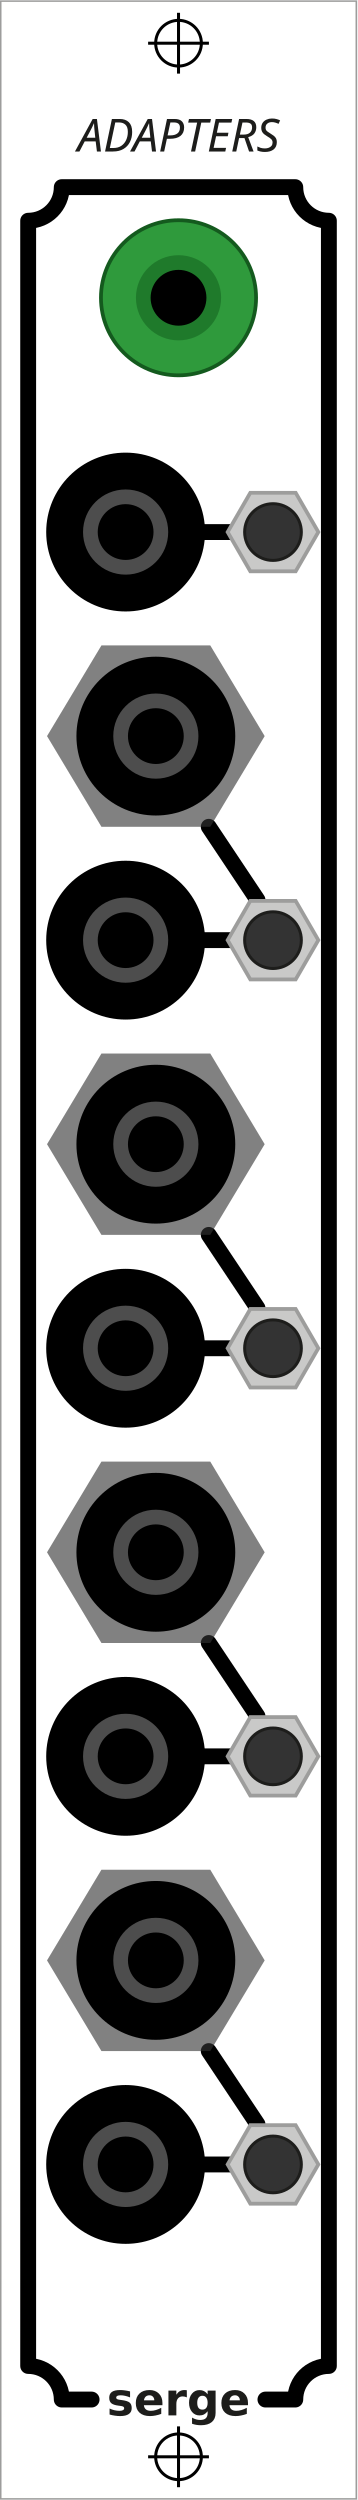
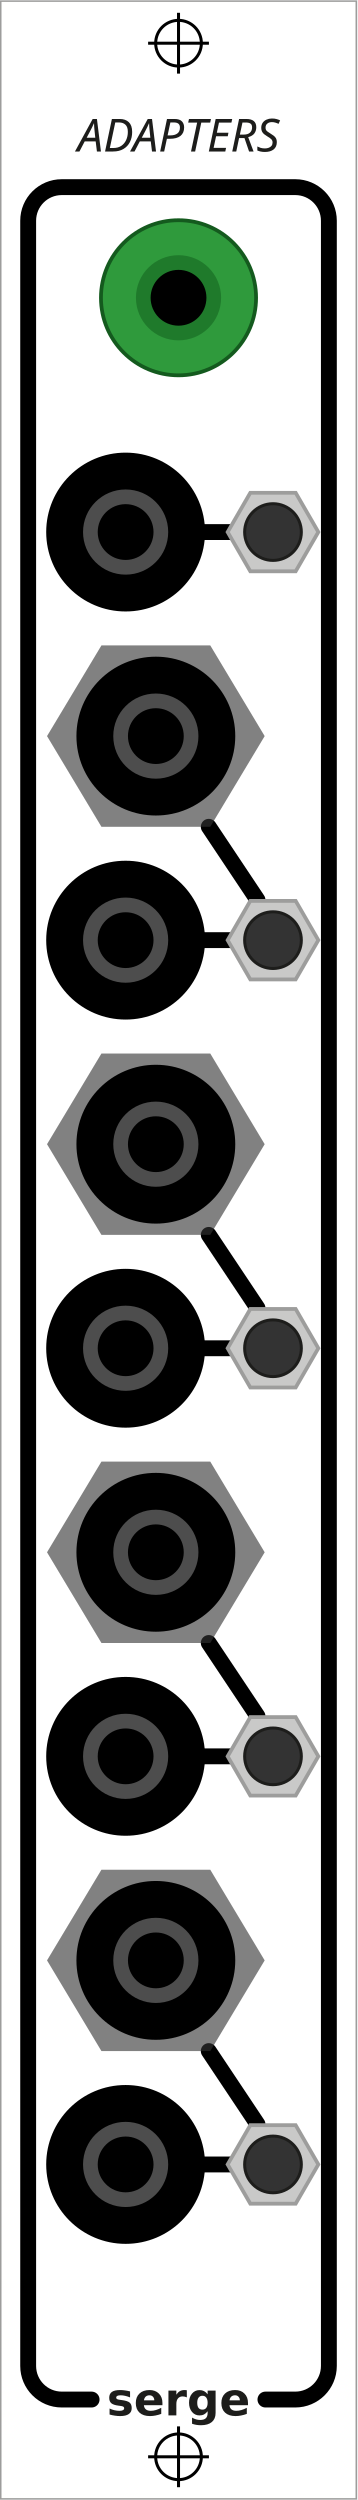
<svg xmlns="http://www.w3.org/2000/svg" viewBox="0 0 94.488 661.417" height="6.89in" width="0.984in" xml:space="preserve" id="svg-serge" version="1.1">
  <defs id="defs-serge" />
  <g id="layer-Background">
    <rect id="background-white" x="0" y="0" width="94.488" height="661.417" style="fill:#ffffff;fill-opacity:1;stroke:none" />
    <rect x="0.2" y="0.2" width="94.088" height="661.017" style="fill:none;stroke:#9d9d9c;stroke-width:0.4" />
  </g>
  <g id="layer-Linework" transform="translate(-48.7559 -5.2913)">
-     <path d="M 119.000,640.221 L 126.900,640.221 A 8.89,8.89 0 0 1 135.790,631.332 L 135.790,63.611 A 8.89,8.89 0 0 1 126.900,54.721 L 65.100,54.721 A 8.89,8.89 0 0 1 56.210,63.611 L 56.210,631.332 A 8.89,8.89 0 0 1 65.100,640.221 L 73.000,640.221" style="display:inline;fill:none;stroke:#000000;stroke-width:4.2;stroke-linecap:round;stroke-linejoin:round" />
+     <path d="M 119.000,640.221 L 126.900,640.221 A 8.89,8.89 0 0 0 135.790,631.332 L 135.790,63.611 A 8.89,8.89 0 0 0 126.900,54.721 L 65.100,54.721 A 8.89,8.89 0 0 0 56.210,63.611 L 56.210,631.332 A 8.89,8.89 0 0 0 65.100,640.221 L 73.000,640.221" style="display:inline;fill:none;stroke:#000000;stroke-width:4.2;stroke-linecap:round;stroke-linejoin:round" />
    <text x="96.000" y="644.421" style="font-family:'Futura','Century Gothic','DejaVu Sans',sans-serif;font-weight:bold;font-size:12px;text-anchor:middle;fill:#1d1d1b">serge</text>
    <text x="96.0" y="45.291" style="font-variant:normal;font-weight:normal;font-stretch:normal;font-size:12.06px;font-family:Futura;-inkscape-font-specification:'Futura Bold';font-variant-ligatures:normal;font-variant-caps:normal;font-variant-numeric:normal;font-variant-east-asian:normal;text-align:center;writing-mode:lr-tb;text-anchor:middle;display:inline;fill:#1d1d1b;fill-opacity:1;fill-rule:nonzero;stroke:none;stroke-width:1.332;font-style:oblique">ADAPTERS</text>
    <path d="M 96.518,146.000 L 109.600,146.000" style="display:inline;fill:none;stroke:#000000;stroke-width:4.2;stroke-linecap:round;stroke-linejoin:round;stroke-dasharray:none;stroke-opacity:1" />
    <path d="M 104.000,224.000 L 116.899,243.348" style="display:inline;fill:none;stroke:#000000;stroke-width:4.2;stroke-linecap:round;stroke-linejoin:round;stroke-dasharray:none;stroke-opacity:1" />
    <path d="M 96.518,254.000 L 109.600,254.000" style="display:inline;fill:none;stroke:#000000;stroke-width:4.2;stroke-linecap:round;stroke-linejoin:round;stroke-dasharray:none;stroke-opacity:1" />
    <path d="M 104.000,332.000 L 116.899,351.348" style="display:inline;fill:none;stroke:#000000;stroke-width:4.2;stroke-linecap:round;stroke-linejoin:round;stroke-dasharray:none;stroke-opacity:1" />
    <path d="M 96.518,362.000 L 109.600,362.000" style="display:inline;fill:none;stroke:#000000;stroke-width:4.2;stroke-linecap:round;stroke-linejoin:round;stroke-dasharray:none;stroke-opacity:1" />
    <path d="M 104.000,440.000 L 116.899,459.348" style="display:inline;fill:none;stroke:#000000;stroke-width:4.2;stroke-linecap:round;stroke-linejoin:round;stroke-dasharray:none;stroke-opacity:1" />
    <path d="M 96.518,470.000 L 109.600,470.000" style="display:inline;fill:none;stroke:#000000;stroke-width:4.2;stroke-linecap:round;stroke-linejoin:round;stroke-dasharray:none;stroke-opacity:1" />
    <path d="M 104.000,548.000 L 116.899,567.348" style="display:inline;fill:none;stroke:#000000;stroke-width:4.2;stroke-linecap:round;stroke-linejoin:round;stroke-dasharray:none;stroke-opacity:1" />
    <path d="M 96.518,578.000 L 109.600,578.000" style="display:inline;fill:none;stroke:#000000;stroke-width:4.2;stroke-linecap:round;stroke-linejoin:round;stroke-dasharray:none;stroke-opacity:1" />
  </g>
  <g id="layer-XXX" transform="translate(-48.7559 -5.2913)">
    <g transform="matrix(1,0,0,1,-95.95958,-72.1832)">
      <g style="display:inline" id="g46362-5-5-s1" transform="matrix(1.333333,0,0,-1.333333,-192.0404,468.1833)">
        <g transform="matrix(1,0,0,0.997611,0,504)" id="g46352-9-9-s1">
          <path id="path46350-9-1-s1" style="fill:none;stroke:#1d1d1b;stroke-width:1.802;stroke-linecap:butt;stroke-linejoin:miter;stroke-miterlimit:8.825;stroke-dasharray:none;stroke-opacity:1" d="m 282.828,-265.474 10.344,-10.345" />
        </g>
        <g id="g46360-2-3-s1">
          <g id="g46358-5-2-s1">
            <g transform="matrix(1,0,0,0.997611,0,504)" id="g46356-6-0-s1">
              <path id="path46354-1-9-s1" style="fill:none;stroke:#1d1d1b;stroke-width:1.802;stroke-linecap:butt;stroke-linejoin:miter;stroke-miterlimit:8.825;stroke-dasharray:none;stroke-opacity:1" d="m 293.172,-265.474 -10.344,-10.345" />
            </g>
          </g>
        </g>
      </g>
    </g>
    <g transform="matrix(1,0,0,1,-109.9596,-10.1832)">
      <g style="display:inline" id="g46362-5-5-s3" transform="matrix(1.333333,0,0,-1.333333,-192.0404,468.1833)">
        <g transform="matrix(1,0,0,0.997611,0,504)" id="g46352-9-9-s3">
          <path id="path46350-9-1-s3" style="fill:none;stroke:#1d1d1b;stroke-width:1.802;stroke-linecap:butt;stroke-linejoin:miter;stroke-miterlimit:8.825;stroke-dasharray:none;stroke-opacity:1" d="m 282.828,-265.474 10.344,-10.345" />
        </g>
        <g id="g46360-2-3-s3">
          <g id="g46358-5-2-s3">
            <g transform="matrix(1,0,0,0.997611,0,504)" id="g46356-6-0-s3">
              <path id="path46354-1-9-s3" style="fill:none;stroke:#1d1d1b;stroke-width:1.802;stroke-linecap:butt;stroke-linejoin:miter;stroke-miterlimit:8.825;stroke-dasharray:none;stroke-opacity:1" d="m 293.172,-265.474 -10.344,-10.345" />
            </g>
          </g>
        </g>
      </g>
    </g>
    <g transform="matrix(1,0,0,1,-70.95958,-10.1832)">
      <g style="display:inline" id="g46362-5-5-s5" transform="matrix(1.333333,0,0,-1.333333,-192.0404,468.1833)">
        <g transform="matrix(1,0,0,0.997611,0,504)" id="g46352-9-9-s5">
          <path id="path46350-9-1-s5" style="fill:none;stroke:#1d1d1b;stroke-width:1.802;stroke-linecap:butt;stroke-linejoin:miter;stroke-miterlimit:8.825;stroke-dasharray:none;stroke-opacity:1" d="m 282.828,-265.474 10.344,-10.345" />
        </g>
        <g id="g46360-2-3-s5">
          <g id="g46358-5-2-s5">
            <g transform="matrix(1,0,0,0.997611,0,504)" id="g46356-6-0-s5">
              <path id="path46354-1-9-s5" style="fill:none;stroke:#1d1d1b;stroke-width:1.802;stroke-linecap:butt;stroke-linejoin:miter;stroke-miterlimit:8.825;stroke-dasharray:none;stroke-opacity:1" d="m 293.172,-265.474 -10.344,-10.345" />
            </g>
          </g>
        </g>
      </g>
    </g>
    <g transform="matrix(1,0,0,1,-101.9596,43.8168)">
      <g style="display:inline" id="g46362-5-5-s6" transform="matrix(1.333333,0,0,-1.333333,-192.0404,468.1833)">
        <g transform="matrix(1,0,0,0.997611,0,504)" id="g46352-9-9-s6">
          <path id="path46350-9-1-s6" style="fill:none;stroke:#1d1d1b;stroke-width:1.802;stroke-linecap:butt;stroke-linejoin:miter;stroke-miterlimit:8.825;stroke-dasharray:none;stroke-opacity:1" d="m 282.828,-265.474 10.344,-10.345" />
        </g>
        <g id="g46360-2-3-s6">
          <g id="g46358-5-2-s6">
            <g transform="matrix(1,0,0,0.997611,0,504)" id="g46356-6-0-s6">
              <path id="path46354-1-9-s6" style="fill:none;stroke:#1d1d1b;stroke-width:1.802;stroke-linecap:butt;stroke-linejoin:miter;stroke-miterlimit:8.825;stroke-dasharray:none;stroke-opacity:1" d="m 293.172,-265.474 -10.344,-10.345" />
            </g>
          </g>
        </g>
      </g>
    </g>
    <g transform="matrix(1,0,0,1,-109.9596,97.8168)">
      <g style="display:inline" id="g46362-5-5-s9" transform="matrix(1.333333,0,0,-1.333333,-192.0404,468.1833)">
        <g transform="matrix(1,0,0,0.997611,0,504)" id="g46352-9-9-s9">
          <path id="path46350-9-1-s9" style="fill:none;stroke:#1d1d1b;stroke-width:1.802;stroke-linecap:butt;stroke-linejoin:miter;stroke-miterlimit:8.825;stroke-dasharray:none;stroke-opacity:1" d="m 282.828,-265.474 10.344,-10.345" />
        </g>
        <g id="g46360-2-3-s9">
          <g id="g46358-5-2-s9">
            <g transform="matrix(1,0,0,0.997611,0,504)" id="g46356-6-0-s9">
              <path id="path46354-1-9-s9" style="fill:none;stroke:#1d1d1b;stroke-width:1.802;stroke-linecap:butt;stroke-linejoin:miter;stroke-miterlimit:8.825;stroke-dasharray:none;stroke-opacity:1" d="m 293.172,-265.474 -10.344,-10.345" />
            </g>
          </g>
        </g>
      </g>
    </g>
    <g transform="matrix(1,0,0,1,-70.95958,97.8168)">
      <g style="display:inline" id="g46362-5-5-s11" transform="matrix(1.333333,0,0,-1.333333,-192.0404,468.1833)">
        <g transform="matrix(1,0,0,0.997611,0,504)" id="g46352-9-9-s11">
          <path id="path46350-9-1-s11" style="fill:none;stroke:#1d1d1b;stroke-width:1.802;stroke-linecap:butt;stroke-linejoin:miter;stroke-miterlimit:8.825;stroke-dasharray:none;stroke-opacity:1" d="m 282.828,-265.474 10.344,-10.345" />
        </g>
        <g id="g46360-2-3-s11">
          <g id="g46358-5-2-s11">
            <g transform="matrix(1,0,0,0.997611,0,504)" id="g46356-6-0-s11">
              <path id="path46354-1-9-s11" style="fill:none;stroke:#1d1d1b;stroke-width:1.802;stroke-linecap:butt;stroke-linejoin:miter;stroke-miterlimit:8.825;stroke-dasharray:none;stroke-opacity:1" d="m 293.172,-265.474 -10.344,-10.345" />
            </g>
          </g>
        </g>
      </g>
    </g>
    <g transform="matrix(1,0,0,1,-101.9596,151.8168)">
      <g style="display:inline" id="g46362-5-5-s12" transform="matrix(1.333333,0,0,-1.333333,-192.0404,468.1833)">
        <g transform="matrix(1,0,0,0.997611,0,504)" id="g46352-9-9-s12">
          <path id="path46350-9-1-s12" style="fill:none;stroke:#1d1d1b;stroke-width:1.802;stroke-linecap:butt;stroke-linejoin:miter;stroke-miterlimit:8.825;stroke-dasharray:none;stroke-opacity:1" d="m 282.828,-265.474 10.344,-10.345" />
        </g>
        <g id="g46360-2-3-s12">
          <g id="g46358-5-2-s12">
            <g transform="matrix(1,0,0,0.997611,0,504)" id="g46356-6-0-s12">
              <path id="path46354-1-9-s12" style="fill:none;stroke:#1d1d1b;stroke-width:1.802;stroke-linecap:butt;stroke-linejoin:miter;stroke-miterlimit:8.825;stroke-dasharray:none;stroke-opacity:1" d="m 293.172,-265.474 -10.344,-10.345" />
            </g>
          </g>
        </g>
      </g>
    </g>
    <g transform="matrix(1,0,0,1,-109.9596,205.8168)">
      <g style="display:inline" id="g46362-5-5-s15" transform="matrix(1.333333,0,0,-1.333333,-192.0404,468.1833)">
        <g transform="matrix(1,0,0,0.997611,0,504)" id="g46352-9-9-s15">
          <path id="path46350-9-1-s15" style="fill:none;stroke:#1d1d1b;stroke-width:1.802;stroke-linecap:butt;stroke-linejoin:miter;stroke-miterlimit:8.825;stroke-dasharray:none;stroke-opacity:1" d="m 282.828,-265.474 10.344,-10.345" />
        </g>
        <g id="g46360-2-3-s15">
          <g id="g46358-5-2-s15">
            <g transform="matrix(1,0,0,0.997611,0,504)" id="g46356-6-0-s15">
              <path id="path46354-1-9-s15" style="fill:none;stroke:#1d1d1b;stroke-width:1.802;stroke-linecap:butt;stroke-linejoin:miter;stroke-miterlimit:8.825;stroke-dasharray:none;stroke-opacity:1" d="m 293.172,-265.474 -10.344,-10.345" />
            </g>
          </g>
        </g>
      </g>
    </g>
    <g transform="matrix(1,0,0,1,-70.95958,205.8168)">
      <g style="display:inline" id="g46362-5-5-s17" transform="matrix(1.333333,0,0,-1.333333,-192.0404,468.1833)">
        <g transform="matrix(1,0,0,0.997611,0,504)" id="g46352-9-9-s17">
          <path id="path46350-9-1-s17" style="fill:none;stroke:#1d1d1b;stroke-width:1.802;stroke-linecap:butt;stroke-linejoin:miter;stroke-miterlimit:8.825;stroke-dasharray:none;stroke-opacity:1" d="m 282.828,-265.474 10.344,-10.345" />
        </g>
        <g id="g46360-2-3-s17">
          <g id="g46358-5-2-s17">
            <g transform="matrix(1,0,0,0.997611,0,504)" id="g46356-6-0-s17">
              <path id="path46354-1-9-s17" style="fill:none;stroke:#1d1d1b;stroke-width:1.802;stroke-linecap:butt;stroke-linejoin:miter;stroke-miterlimit:8.825;stroke-dasharray:none;stroke-opacity:1" d="m 293.172,-265.474 -10.344,-10.345" />
            </g>
          </g>
        </g>
      </g>
    </g>
    <g transform="matrix(1,0,0,1,-101.9596,259.8168)">
      <g style="display:inline" id="g46362-5-5-s18" transform="matrix(1.333333,0,0,-1.333333,-192.0404,468.1833)">
        <g transform="matrix(1,0,0,0.997611,0,504)" id="g46352-9-9-s18">
          <path id="path46350-9-1-s18" style="fill:none;stroke:#1d1d1b;stroke-width:1.802;stroke-linecap:butt;stroke-linejoin:miter;stroke-miterlimit:8.825;stroke-dasharray:none;stroke-opacity:1" d="m 282.828,-265.474 10.344,-10.345" />
        </g>
        <g id="g46360-2-3-s18">
          <g id="g46358-5-2-s18">
            <g transform="matrix(1,0,0,0.997611,0,504)" id="g46356-6-0-s18">
              <path id="path46354-1-9-s18" style="fill:none;stroke:#1d1d1b;stroke-width:1.802;stroke-linecap:butt;stroke-linejoin:miter;stroke-miterlimit:8.825;stroke-dasharray:none;stroke-opacity:1" d="m 293.172,-265.474 -10.344,-10.345" />
            </g>
          </g>
        </g>
      </g>
    </g>
    <g transform="matrix(1,0,0,1,-109.9596,313.8168)">
      <g style="display:inline" id="g46362-5-5-s21" transform="matrix(1.333333,0,0,-1.333333,-192.0404,468.1833)">
        <g transform="matrix(1,0,0,0.997611,0,504)" id="g46352-9-9-s21">
          <path id="path46350-9-1-s21" style="fill:none;stroke:#1d1d1b;stroke-width:1.802;stroke-linecap:butt;stroke-linejoin:miter;stroke-miterlimit:8.825;stroke-dasharray:none;stroke-opacity:1" d="m 282.828,-265.474 10.344,-10.345" />
        </g>
        <g id="g46360-2-3-s21">
          <g id="g46358-5-2-s21">
            <g transform="matrix(1,0,0,0.997611,0,504)" id="g46356-6-0-s21">
              <path id="path46354-1-9-s21" style="fill:none;stroke:#1d1d1b;stroke-width:1.802;stroke-linecap:butt;stroke-linejoin:miter;stroke-miterlimit:8.825;stroke-dasharray:none;stroke-opacity:1" d="m 293.172,-265.474 -10.344,-10.345" />
            </g>
          </g>
        </g>
      </g>
    </g>
    <g transform="matrix(1,0,0,1,-70.95958,313.8168)">
      <g style="display:inline" id="g46362-5-5-s23" transform="matrix(1.333333,0,0,-1.333333,-192.0404,468.1833)">
        <g transform="matrix(1,0,0,0.997611,0,504)" id="g46352-9-9-s23">
          <path id="path46350-9-1-s23" style="fill:none;stroke:#1d1d1b;stroke-width:1.802;stroke-linecap:butt;stroke-linejoin:miter;stroke-miterlimit:8.825;stroke-dasharray:none;stroke-opacity:1" d="m 282.828,-265.474 10.344,-10.345" />
        </g>
        <g id="g46360-2-3-s23">
          <g id="g46358-5-2-s23">
            <g transform="matrix(1,0,0,0.997611,0,504)" id="g46356-6-0-s23">
              <path id="path46354-1-9-s23" style="fill:none;stroke:#1d1d1b;stroke-width:1.802;stroke-linecap:butt;stroke-linejoin:miter;stroke-miterlimit:8.825;stroke-dasharray:none;stroke-opacity:1" d="m 293.172,-265.474 -10.344,-10.345" />
            </g>
          </g>
        </g>
      </g>
    </g>
    <g transform="matrix(1,0,0,1,-101.9596,367.8168)">
      <g style="display:inline" id="g46362-5-5-s24" transform="matrix(1.333333,0,0,-1.333333,-192.0404,468.1833)">
        <g transform="matrix(1,0,0,0.997611,0,504)" id="g46352-9-9-s24">
          <path id="path46350-9-1-s24" style="fill:none;stroke:#1d1d1b;stroke-width:1.802;stroke-linecap:butt;stroke-linejoin:miter;stroke-miterlimit:8.825;stroke-dasharray:none;stroke-opacity:1" d="m 282.828,-265.474 10.344,-10.345" />
        </g>
        <g id="g46360-2-3-s24">
          <g id="g46358-5-2-s24">
            <g transform="matrix(1,0,0,0.997611,0,504)" id="g46356-6-0-s24">
              <path id="path46354-1-9-s24" style="fill:none;stroke:#1d1d1b;stroke-width:1.802;stroke-linecap:butt;stroke-linejoin:miter;stroke-miterlimit:8.825;stroke-dasharray:none;stroke-opacity:1" d="m 293.172,-265.474 -10.344,-10.345" />
            </g>
          </g>
        </g>
      </g>
    </g>
    <g transform="matrix(1,0,0,1,-109.9596,421.8168)">
      <g style="display:inline" id="g46362-5-5-s27" transform="matrix(1.333333,0,0,-1.333333,-192.0404,468.1833)">
        <g transform="matrix(1,0,0,0.997611,0,504)" id="g46352-9-9-s27">
          <path id="path46350-9-1-s27" style="fill:none;stroke:#1d1d1b;stroke-width:1.802;stroke-linecap:butt;stroke-linejoin:miter;stroke-miterlimit:8.825;stroke-dasharray:none;stroke-opacity:1" d="m 282.828,-265.474 10.344,-10.345" />
        </g>
        <g id="g46360-2-3-s27">
          <g id="g46358-5-2-s27">
            <g transform="matrix(1,0,0,0.997611,0,504)" id="g46356-6-0-s27">
              <path id="path46354-1-9-s27" style="fill:none;stroke:#1d1d1b;stroke-width:1.802;stroke-linecap:butt;stroke-linejoin:miter;stroke-miterlimit:8.825;stroke-dasharray:none;stroke-opacity:1" d="m 293.172,-265.474 -10.344,-10.345" />
            </g>
          </g>
        </g>
      </g>
    </g>
    <g transform="matrix(1,0,0,1,-70.95958,421.8168)">
      <g style="display:inline" id="g46362-5-5-s29" transform="matrix(1.333333,0,0,-1.333333,-192.0404,468.1833)">
        <g transform="matrix(1,0,0,0.997611,0,504)" id="g46352-9-9-s29">
          <path id="path46350-9-1-s29" style="fill:none;stroke:#1d1d1b;stroke-width:1.802;stroke-linecap:butt;stroke-linejoin:miter;stroke-miterlimit:8.825;stroke-dasharray:none;stroke-opacity:1" d="m 282.828,-265.474 10.344,-10.345" />
        </g>
        <g id="g46360-2-3-s29">
          <g id="g46358-5-2-s29">
            <g transform="matrix(1,0,0,0.997611,0,504)" id="g46356-6-0-s29">
              <path id="path46354-1-9-s29" style="fill:none;stroke:#1d1d1b;stroke-width:1.802;stroke-linecap:butt;stroke-linejoin:miter;stroke-miterlimit:8.825;stroke-dasharray:none;stroke-opacity:1" d="m 293.172,-265.474 -10.344,-10.345" />
            </g>
          </g>
        </g>
      </g>
    </g>
    <g>
      <circle cx="96.000" cy="16.630" r="6.047" style="fill:none;stroke:#000000;stroke-width:0.8" />
      <path d="M 87.953,16.630 L 104.047,16.630 M 96.000,8.583 L 96.000,24.677" style="fill:none;stroke:#000000;stroke-width:0.8" />
    </g>
    <g>
      <circle cx="96.000" cy="655.370" r="6.047" style="fill:none;stroke:#000000;stroke-width:0.8" />
      <path d="M 87.953,655.370 L 104.047,655.370 M 96.000,647.323 L 96.000,663.417" style="fill:none;stroke:#000000;stroke-width:0.8" />
    </g>
  </g>
  <g id="layer-Jacks-Knobs" transform="translate(-48.7559 -5.2913)">
    <g transform="matrix(1,0,0,1,2e-06,-0.183199)">
      <g style="display:inline;stroke-width:0.772" transform="matrix(1.295707,0,0,1.295707,-137.2273,-242.335)" id="g46558-0-6-5-3-8-8-s2">
        <g style="stroke-width:0.772" id="g46552-9-9-6-7-1-4-s2">
          <path id="path46550-8-0-4-0-6-3-s2" style="fill:#2f9a3c;stroke:#145a1e;stroke-width:0.772" d="M 195.84,252 A 15.84,15.84 0 0 1 180,267.84 15.84,15.84 0 0 1 164.16,252 15.84,15.84 0 0 1 180,236.16 15.84,15.84 0 0 1 195.84,252" />
        </g>
        <g style="stroke-width:0.772" id="g46556-9-1-8-0-3-1-s2">
          <path id="path46554-4-0-0-6-8-2-s2" style="stroke:#1f7a2b;stroke-width:3" d="m 187.2,252 a 7.2,7.2 0 0 1 -7.2,7.2 7.2,7.2 0 0 1 -7.2,-7.2 7.2,7.2 0 0 1 7.2,-7.2 7.2,7.2 0 0 1 7.2,7.2" />
        </g>
      </g>
    </g>
    <g transform="matrix(1,0,0,1,-157.9831,26.07296)">
      <g style="display:inline;stroke-width:0.772" transform="matrix(1.295292,0,0,1.295294,6.830493,-113.2258)" id="g46548-2-1-0-s4">
        <g style="stroke-width:0.772" id="g46542-4-3-17-s4">
          <path id="path46540-9-1-1-s4" style="stroke:#000000;stroke-width:0.772" d="M 195.84,180 A 15.84,15.84 0 0 1 180,195.84 15.84,15.84 0 0 1 164.16,180 15.84,15.84 0 0 1 180,164.16 15.84,15.84 0 0 1 195.84,180" />
        </g>
        <g style="stroke-width:0.772" id="g46546-3-1-90-s4">
          <path id="path46544-1-8-4-s4" style="stroke:#4d4d4d;stroke-width:3" d="m 187.2,180 a 7.2,7.2 0 0 1 -7.2,7.2 7.2,7.2 0 0 1 -7.2,-7.2 7.2,7.2 0 0 1 7.2,-7.2 7.2,7.2 0 0 1 7.2,7.2" />
        </g>
      </g>
    </g>
    <g>
      <polygon points="133.00,146.00 127.00,156.39 115.00,156.39 109.00,146.00 115.00,135.61 127.00,135.61" style="fill:#c9c9c8;stroke:#9d9d9c;stroke-width:1" />
      <circle cx="121.0" cy="146" r="7.5" style="fill:#333333;stroke:#1d1d1b;stroke-width:0.8" />
    </g>
    <g transform="matrix(1,0,0,1,30,44)">
      <path transform="matrix(0.8000001,0,0,0.7698004,204,370.7743)" d="m -144,-279 -18,31.177 -36,0 -18,-31.177 18,-31.177 36,0 z" id="path18016-s7" style="opacity:0.62;fill:#333333;stroke-width:3.181;stop-color:#000000" />
    </g>
    <g transform="matrix(1,0,0,1,29.99999,44.00001)">
      <g style="display:inline;stroke-width:0.772" transform="matrix(1.295292,0,0,1.295294,-173.1526,-77.15284)" id="g17940-s8">
        <g style="stroke-width:0.772" id="g17934-s8">
          <path id="path17932-s8" style="stroke:#000000;stroke-width:0.772" d="M 195.84,180 A 15.84,15.84 0 0 1 180,195.84 15.84,15.84 0 0 1 164.16,180 15.84,15.84 0 0 1 180,164.16 15.84,15.84 0 0 1 195.84,180" />
        </g>
        <g style="stroke-width:0.772" id="g17938-s8">
          <path id="path17936-s8" style="stroke:#4d4d4d;stroke-width:3" d="m 187.2,180 a 7.2,7.2 0 0 1 -7.2,7.2 7.2,7.2 0 0 1 -7.2,-7.2 7.2,7.2 0 0 1 7.2,-7.2 7.2,7.2 0 0 1 7.2,7.2" />
        </g>
      </g>
    </g>
    <g transform="matrix(1,0,0,1,-157.9831,134.073)">
      <g style="display:inline;stroke-width:0.772" transform="matrix(1.295292,0,0,1.295294,6.830493,-113.2258)" id="g46548-2-1-0-s10">
        <g style="stroke-width:0.772" id="g46542-4-3-17-s10">
          <path id="path46540-9-1-1-s10" style="stroke:#000000;stroke-width:0.772" d="M 195.84,180 A 15.84,15.84 0 0 1 180,195.84 15.84,15.84 0 0 1 164.16,180 15.84,15.84 0 0 1 180,164.16 15.84,15.84 0 0 1 195.84,180" />
        </g>
        <g style="stroke-width:0.772" id="g46546-3-1-90-s10">
          <path id="path46544-1-8-4-s10" style="stroke:#4d4d4d;stroke-width:3" d="m 187.2,180 a 7.2,7.2 0 0 1 -7.2,7.2 7.2,7.2 0 0 1 -7.2,-7.2 7.2,7.2 0 0 1 7.2,-7.2 7.2,7.2 0 0 1 7.2,7.2" />
        </g>
      </g>
    </g>
    <g>
      <polygon points="133.00,254.00 127.00,264.39 115.00,264.39 109.00,254.00 115.00,243.61 127.00,243.61" style="fill:#c9c9c8;stroke:#9d9d9c;stroke-width:1" />
      <circle cx="121.0" cy="254" r="7.5" style="fill:#333333;stroke:#1d1d1b;stroke-width:0.8" />
    </g>
    <g transform="matrix(1,0,0,1,30,152)">
      <path transform="matrix(0.8000001,0,0,0.7698004,204,370.7743)" d="m -144,-279 -18,31.177 -36,0 -18,-31.177 18,-31.177 36,0 z" id="path18016-s13" style="opacity:0.62;fill:#333333;stroke-width:3.181;stop-color:#000000" />
    </g>
    <g transform="matrix(1,0,0,1,29.99999,152)">
      <g style="display:inline;stroke-width:0.772" transform="matrix(1.295292,0,0,1.295294,-173.1526,-77.15284)" id="g17940-s14">
        <g style="stroke-width:0.772" id="g17934-s14">
          <path id="path17932-s14" style="stroke:#000000;stroke-width:0.772" d="M 195.84,180 A 15.84,15.84 0 0 1 180,195.84 15.84,15.84 0 0 1 164.16,180 15.84,15.84 0 0 1 180,164.16 15.84,15.84 0 0 1 195.84,180" />
        </g>
        <g style="stroke-width:0.772" id="g17938-s14">
          <path id="path17936-s14" style="stroke:#4d4d4d;stroke-width:3" d="m 187.2,180 a 7.2,7.2 0 0 1 -7.2,7.2 7.2,7.2 0 0 1 -7.2,-7.2 7.2,7.2 0 0 1 7.2,-7.2 7.2,7.2 0 0 1 7.2,7.2" />
        </g>
      </g>
    </g>
    <g transform="matrix(1,0,0,1,-157.9831,242.073)">
      <g style="display:inline;stroke-width:0.772" transform="matrix(1.295292,0,0,1.295294,6.830493,-113.2258)" id="g46548-2-1-0-s16">
        <g style="stroke-width:0.772" id="g46542-4-3-17-s16">
          <path id="path46540-9-1-1-s16" style="stroke:#000000;stroke-width:0.772" d="M 195.84,180 A 15.84,15.84 0 0 1 180,195.84 15.84,15.84 0 0 1 164.16,180 15.84,15.84 0 0 1 180,164.16 15.84,15.84 0 0 1 195.84,180" />
        </g>
        <g style="stroke-width:0.772" id="g46546-3-1-90-s16">
          <path id="path46544-1-8-4-s16" style="stroke:#4d4d4d;stroke-width:3" d="m 187.2,180 a 7.2,7.2 0 0 1 -7.2,7.2 7.2,7.2 0 0 1 -7.2,-7.2 7.2,7.2 0 0 1 7.2,-7.2 7.2,7.2 0 0 1 7.2,7.2" />
        </g>
      </g>
    </g>
    <g>
      <polygon points="133.00,362.00 127.00,372.39 115.00,372.39 109.00,362.00 115.00,351.61 127.00,351.61" style="fill:#c9c9c8;stroke:#9d9d9c;stroke-width:1" />
      <circle cx="121.0" cy="362" r="7.5" style="fill:#333333;stroke:#1d1d1b;stroke-width:0.8" />
    </g>
    <g transform="matrix(1,0,0,1,30,260)">
      <path transform="matrix(0.8000001,0,0,0.7698004,204,370.7743)" d="m -144,-279 -18,31.177 -36,0 -18,-31.177 18,-31.177 36,0 z" id="path18016-s19" style="opacity:0.62;fill:#333333;stroke-width:3.181;stop-color:#000000" />
    </g>
    <g transform="matrix(1,0,0,1,29.99999,260)">
      <g style="display:inline;stroke-width:0.772" transform="matrix(1.295292,0,0,1.295294,-173.1526,-77.15284)" id="g17940-s20">
        <g style="stroke-width:0.772" id="g17934-s20">
          <path id="path17932-s20" style="stroke:#000000;stroke-width:0.772" d="M 195.84,180 A 15.84,15.84 0 0 1 180,195.84 15.84,15.84 0 0 1 164.16,180 15.84,15.84 0 0 1 180,164.16 15.84,15.84 0 0 1 195.84,180" />
        </g>
        <g style="stroke-width:0.772" id="g17938-s20">
          <path id="path17936-s20" style="stroke:#4d4d4d;stroke-width:3" d="m 187.2,180 a 7.2,7.2 0 0 1 -7.2,7.2 7.2,7.2 0 0 1 -7.2,-7.2 7.2,7.2 0 0 1 7.2,-7.2 7.2,7.2 0 0 1 7.2,7.2" />
        </g>
      </g>
    </g>
    <g transform="matrix(1,0,0,1,-157.9831,350.073)">
      <g style="display:inline;stroke-width:0.772" transform="matrix(1.295292,0,0,1.295294,6.830493,-113.2258)" id="g46548-2-1-0-s22">
        <g style="stroke-width:0.772" id="g46542-4-3-17-s22">
          <path id="path46540-9-1-1-s22" style="stroke:#000000;stroke-width:0.772" d="M 195.84,180 A 15.84,15.84 0 0 1 180,195.84 15.84,15.84 0 0 1 164.16,180 15.84,15.84 0 0 1 180,164.16 15.84,15.84 0 0 1 195.84,180" />
        </g>
        <g style="stroke-width:0.772" id="g46546-3-1-90-s22">
          <path id="path46544-1-8-4-s22" style="stroke:#4d4d4d;stroke-width:3" d="m 187.2,180 a 7.2,7.2 0 0 1 -7.2,7.2 7.2,7.2 0 0 1 -7.2,-7.2 7.2,7.2 0 0 1 7.2,-7.2 7.2,7.2 0 0 1 7.2,7.2" />
        </g>
      </g>
    </g>
    <g>
      <polygon points="133.00,470.00 127.00,480.39 115.00,480.39 109.00,470.00 115.00,459.61 127.00,459.61" style="fill:#c9c9c8;stroke:#9d9d9c;stroke-width:1" />
      <circle cx="121.0" cy="470" r="7.5" style="fill:#333333;stroke:#1d1d1b;stroke-width:0.8" />
    </g>
    <g transform="matrix(1,0,0,1,30,368)">
      <path transform="matrix(0.8000001,0,0,0.7698004,204,370.7743)" d="m -144,-279 -18,31.177 -36,0 -18,-31.177 18,-31.177 36,0 z" id="path18016-s25" style="opacity:0.62;fill:#333333;stroke-width:3.181;stop-color:#000000" />
    </g>
    <g transform="matrix(1,0,0,1,29.99999,368)">
      <g style="display:inline;stroke-width:0.772" transform="matrix(1.295292,0,0,1.295294,-173.1526,-77.15284)" id="g17940-s26">
        <g style="stroke-width:0.772" id="g17934-s26">
          <path id="path17932-s26" style="stroke:#000000;stroke-width:0.772" d="M 195.84,180 A 15.84,15.84 0 0 1 180,195.84 15.84,15.84 0 0 1 164.16,180 15.84,15.84 0 0 1 180,164.16 15.84,15.84 0 0 1 195.84,180" />
        </g>
        <g style="stroke-width:0.772" id="g17938-s26">
          <path id="path17936-s26" style="stroke:#4d4d4d;stroke-width:3" d="m 187.2,180 a 7.2,7.2 0 0 1 -7.2,7.2 7.2,7.2 0 0 1 -7.2,-7.2 7.2,7.2 0 0 1 7.2,-7.2 7.2,7.2 0 0 1 7.2,7.2" />
        </g>
      </g>
    </g>
    <g transform="matrix(1,0,0,1,-157.9831,458.073)">
      <g style="display:inline;stroke-width:0.772" transform="matrix(1.295292,0,0,1.295294,6.830493,-113.2258)" id="g46548-2-1-0-s28">
        <g style="stroke-width:0.772" id="g46542-4-3-17-s28">
          <path id="path46540-9-1-1-s28" style="stroke:#000000;stroke-width:0.772" d="M 195.84,180 A 15.84,15.84 0 0 1 180,195.84 15.84,15.84 0 0 1 164.16,180 15.84,15.84 0 0 1 180,164.16 15.84,15.84 0 0 1 195.84,180" />
        </g>
        <g style="stroke-width:0.772" id="g46546-3-1-90-s28">
          <path id="path46544-1-8-4-s28" style="stroke:#4d4d4d;stroke-width:3" d="m 187.2,180 a 7.2,7.2 0 0 1 -7.2,7.2 7.2,7.2 0 0 1 -7.2,-7.2 7.2,7.2 0 0 1 7.2,-7.2 7.2,7.2 0 0 1 7.2,7.2" />
        </g>
      </g>
    </g>
    <g>
      <polygon points="133.00,578.00 127.00,588.39 115.00,588.39 109.00,578.00 115.00,567.61 127.00,567.61" style="fill:#c9c9c8;stroke:#9d9d9c;stroke-width:1" />
      <circle cx="121.0" cy="578" r="7.5" style="fill:#333333;stroke:#1d1d1b;stroke-width:0.8" />
    </g>
  </g>
</svg>
